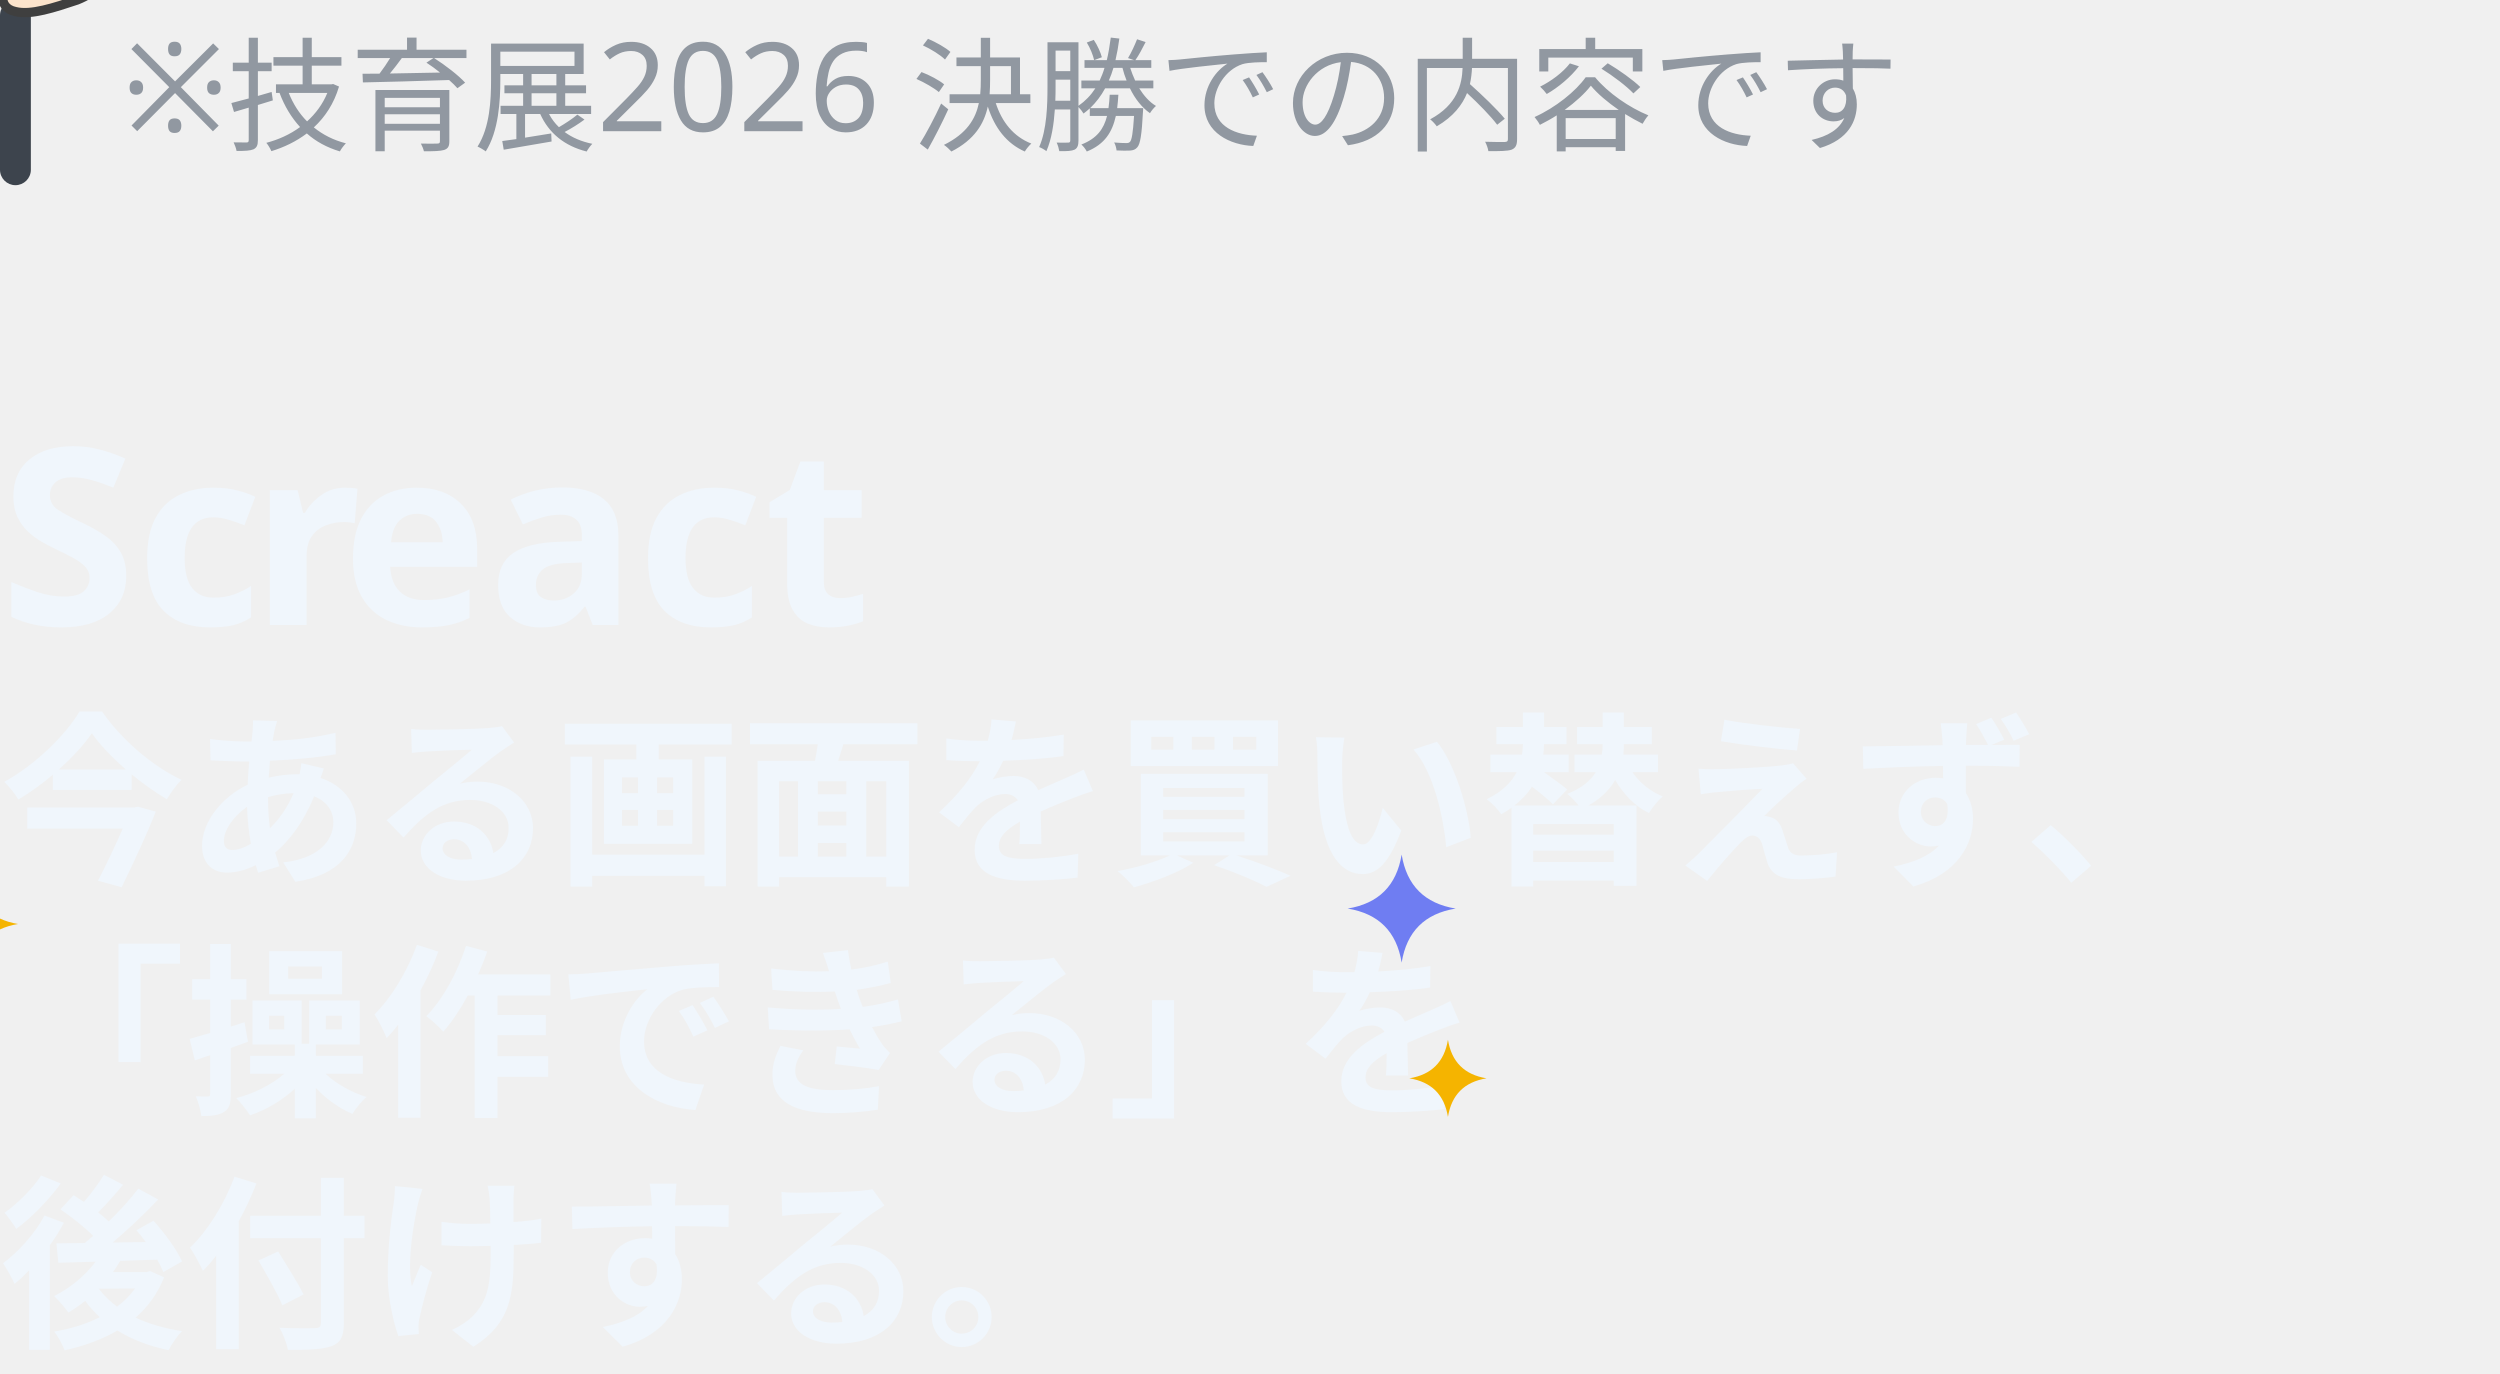
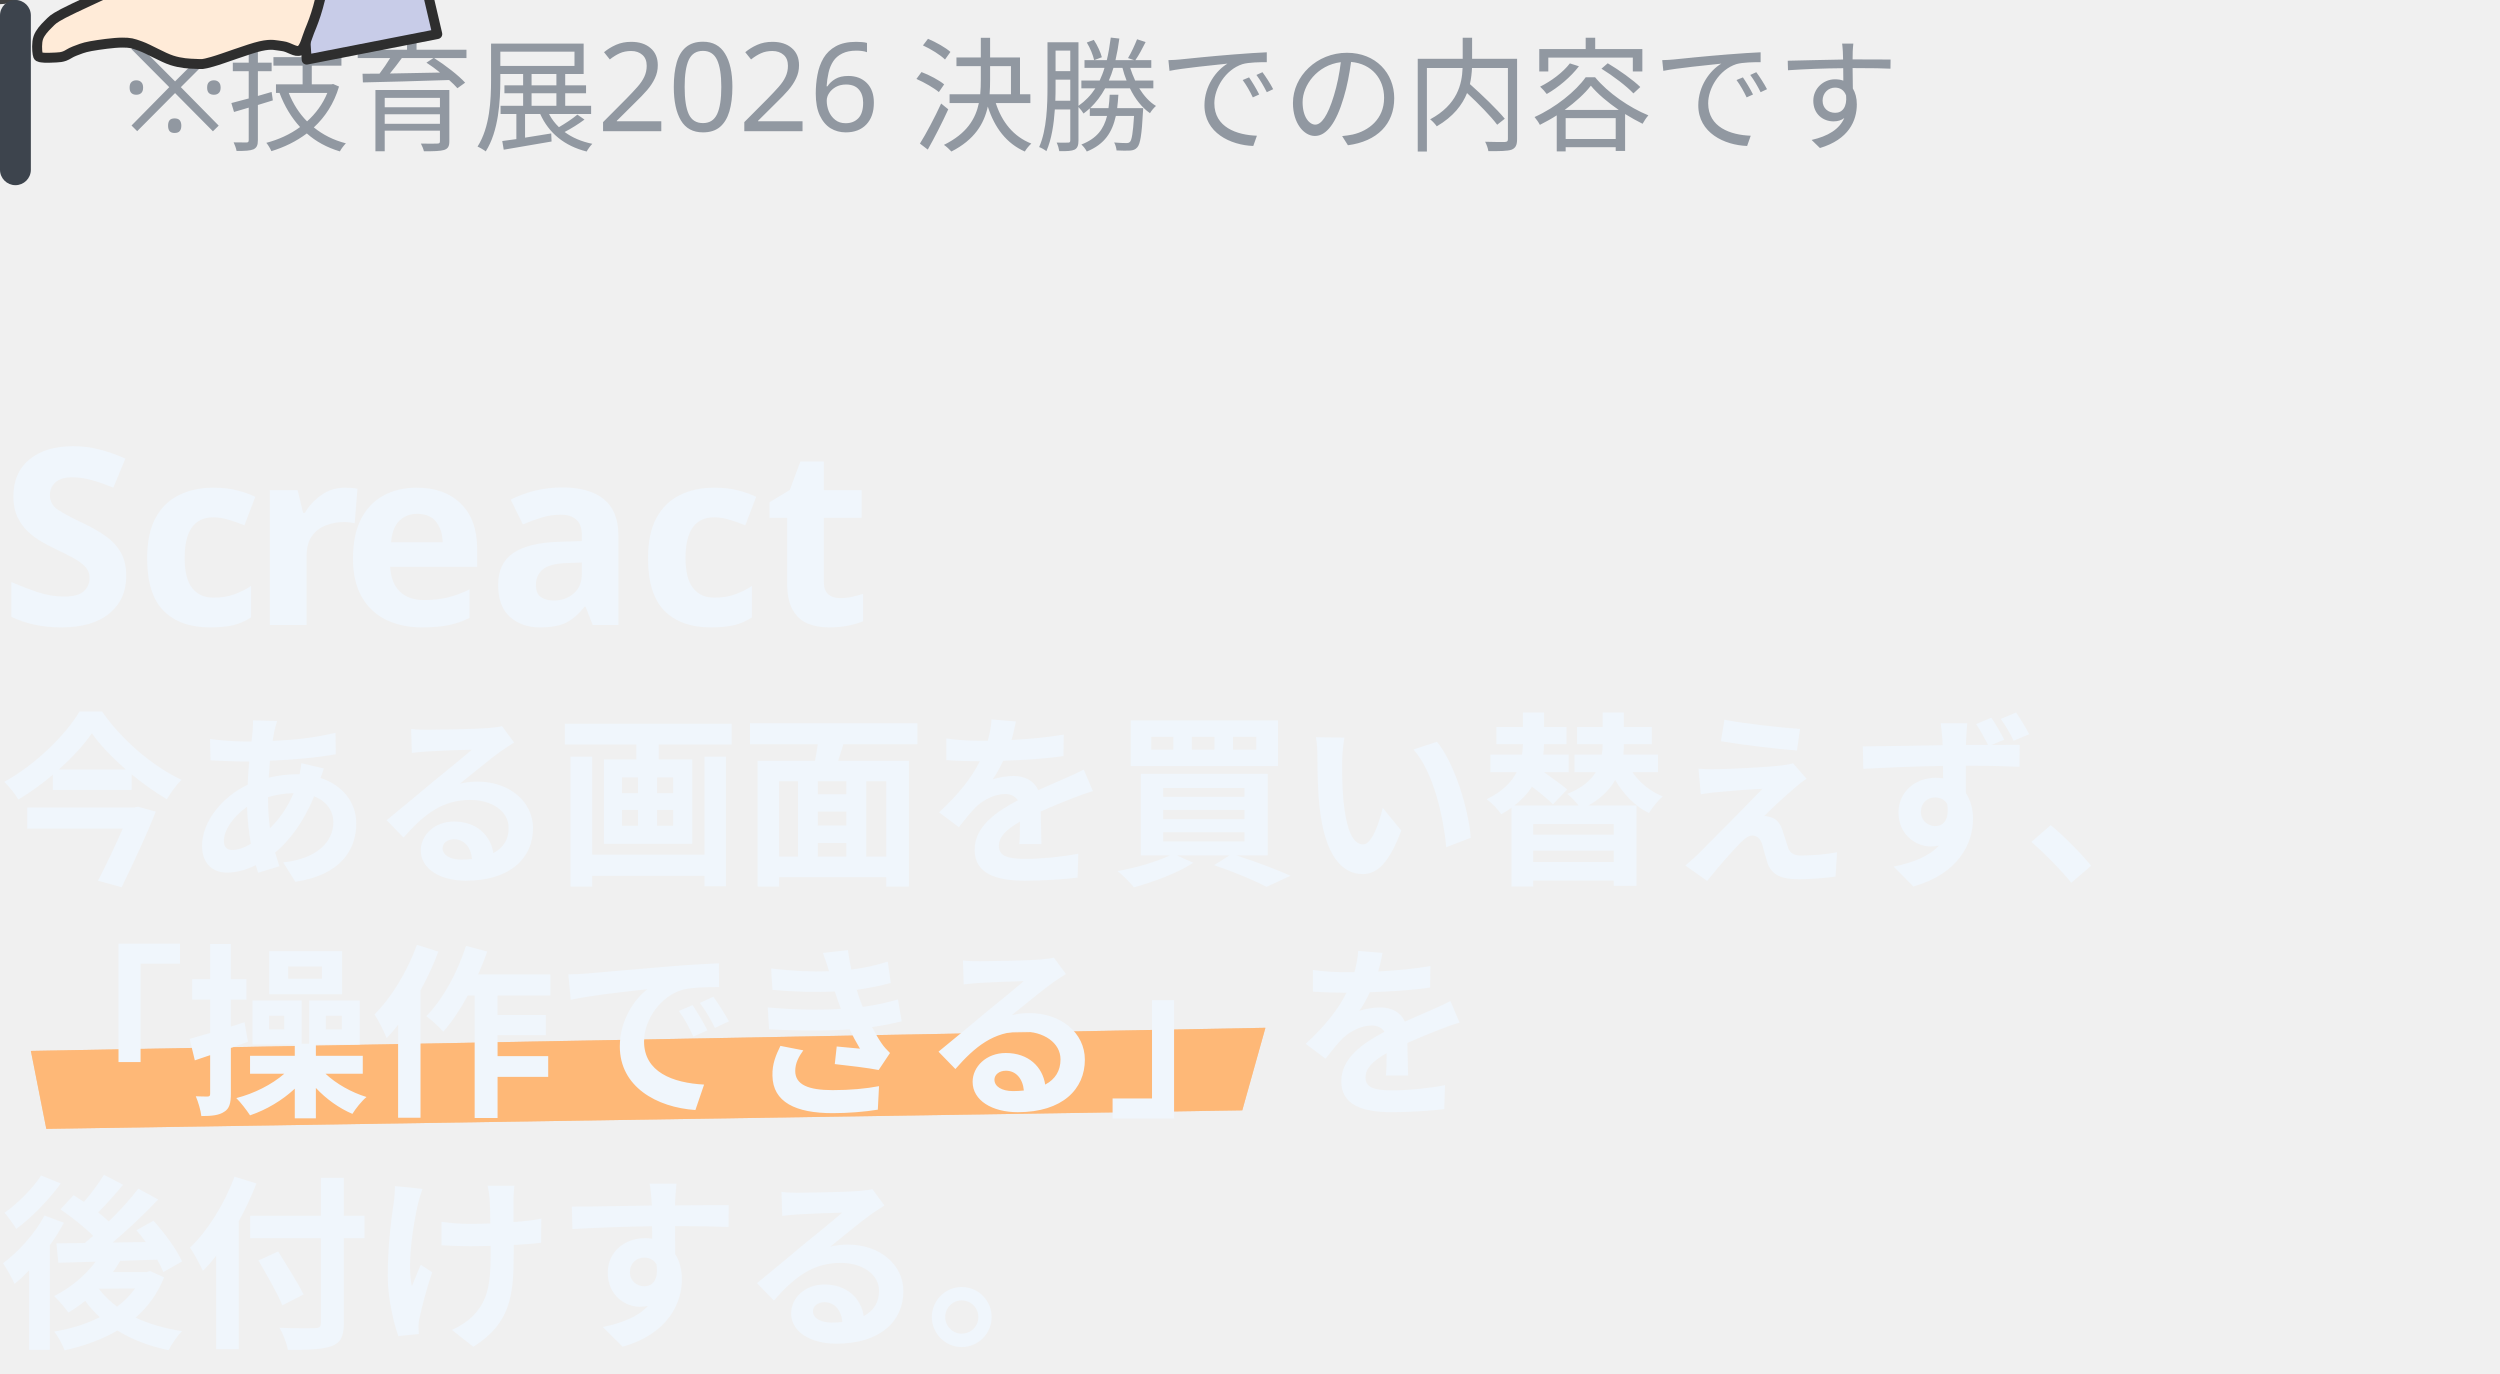
<svg xmlns="http://www.w3.org/2000/svg" viewBox="0 0 324 178" width="324" height="178" role="img">
-   <style>.q{font-family:-apple-system,BlinkMacSystemFont,'Segoe UI','Noto Sans',Helvetica,Arial,sans-serif;font-size:16px;fill:#9198A1}.h1{font-family:-apple-system,BlinkMacSystemFont,'Segoe UI','Noto Sans',Helvetica,Arial,sans-serif;font-size:32px;font-weight:600;fill:#F0F6FC}.h2{font-family:-apple-system,BlinkMacSystemFont,'Segoe UI','Noto Sans',Helvetica,Arial,sans-serif;font-size:24px;font-weight:600;fill:#F0F6FC}@keyframes rr{0%{transform:translate(0.0px,0.0px) rotate(0.0deg) scale(1)}28.261%{transform:translate(0.0px,0.0px) rotate(0.0deg) scale(1);animation-timing-function:cubic-bezier(.2,.8,.3,1)}31.739%{transform:translate(6.0px,-24.0px) rotate(-12.0deg) scale(1)}49.565%{transform:translate(6.0px,-24.0px) rotate(-12.0deg) scale(1);animation-timing-function:cubic-bezier(.6,0,.9,.4)}52.609%{transform:translate(0.0px,1.5px) rotate(0.0deg) scale(1)}53.043%{transform:translate(0.0px,0.0px) rotate(0.0deg) scale(1)}100%{transform:translate(0.0px,0.0px) rotate(0.0deg) scale(1)}}.rr{animation:rr 23.0s linear infinite;transform-box:fill-box;transform-origin:50% 100%;}@keyframes hd{0%{transform:translate(259.8px,-70.0px) rotate(0.0deg) scale(1)}19.565%{transform:translate(259.8px,-70.0px) rotate(0.0deg) scale(1)}19.783%{transform:translate(259.8px,-70.0px) rotate(0.0deg) scale(1);animation-timing-function:cubic-bezier(.2,.8,.3,1)}25.652%{transform:translate(42.8px,59.5px) rotate(0.0deg) scale(1);animation-timing-function:cubic-bezier(.45,0,.55,1)}27.174%{transform:translate(39.8px,63.5px) rotate(0.0deg) scale(1);animation-timing-function:cubic-bezier(.2,.8,.3,1)}28.261%{transform:translate(39.8px,63.5px) rotate(0.0deg) scale(1);animation-timing-function:cubic-bezier(.2,.8,.3,1)}31.739%{transform:translate(45.8px,39.5px) rotate(0.0deg) scale(1)}49.565%{transform:translate(45.8px,39.5px) rotate(0.0deg) scale(1);animation-timing-function:cubic-bezier(.6,0,.9,.4)}53.043%{transform:translate(39.8px,63.5px) rotate(0.0deg) scale(1)}54.783%{transform:translate(39.8px,63.5px) rotate(0.0deg) scale(1);animation-timing-function:cubic-bezier(.45,0,.55,1)}56.522%{transform:translate(49.8px,49.5px) rotate(0.0deg) scale(1);animation-timing-function:cubic-bezier(.45,0,.55,1)}57.826%{transform:translate(158.5px,126.0px) rotate(0.0deg) scale(1);animation-timing-function:linear}58.261%{transform:translate(158.5px,126.0px) rotate(0.0deg) scale(1);animation-timing-function:linear}58.739%{transform:translate(169.9px,130.6px) rotate(0.0deg) scale(1);animation-timing-function:linear}59.217%{transform:translate(174.2px,135.8px) rotate(0.0deg) scale(1);animation-timing-function:linear}59.696%{transform:translate(167.6px,141.0px) rotate(0.0deg) scale(1);animation-timing-function:linear}60.174%{transform:translate(149.4px,145.2px) rotate(0.0deg) scale(1);animation-timing-function:linear}60.652%{transform:translate(124.0px,147.7px) rotate(0.0deg) scale(1);animation-timing-function:linear}61.13%{transform:translate(96.8px,148.6px) rotate(0.0deg) scale(1);animation-timing-function:linear}61.609%{transform:translate(69.6px,148.3px) rotate(0.0deg) scale(1);animation-timing-function:linear}62.087%{transform:translate(42.8px,146.7px) rotate(0.0deg) scale(1);animation-timing-function:linear}62.565%{transform:translate(20.3px,143.3px) rotate(0.0deg) scale(1);animation-timing-function:linear}63.043%{transform:translate(7.6px,138.5px) rotate(0.0deg) scale(1);animation-timing-function:linear}63.522%{transform:translate(6.8px,133.1px) rotate(0.0deg) scale(1);animation-timing-function:linear}64.0%{transform:translate(15.1px,128.2px) rotate(0.0deg) scale(1);animation-timing-function:linear}64.478%{transform:translate(29.2px,123.9px) rotate(0.0deg) scale(1);animation-timing-function:linear}64.957%{transform:translate(48.9px,120.2px) rotate(0.0deg) scale(1);animation-timing-function:linear}65.435%{transform:translate(75.1px,118.0px) rotate(0.0deg) scale(1);animation-timing-function:linear}65.913%{transform:translate(104.3px,117.9px) rotate(0.0deg) scale(1);animation-timing-function:linear}66.391%{transform:translate(130.6px,120.2px) rotate(0.0deg) scale(1);animation-timing-function:linear}66.87%{transform:translate(150.5px,123.8px) rotate(0.0deg) scale(1);animation-timing-function:linear}67.348%{transform:translate(164.6px,128.1px) rotate(0.0deg) scale(1);animation-timing-function:linear}67.826%{transform:translate(173.1px,133.0px) rotate(0.0deg) scale(1);animation-timing-function:linear}68.913%{transform:translate(179.1px,125.0px) rotate(0.0deg) scale(1);animation-timing-function:cubic-bezier(.45,0,.55,1)}74.13%{transform:translate(158.5px,126.0px) rotate(0.0deg) scale(1);animation-timing-function:linear}74.348%{transform:translate(158.5px,127.0px) rotate(0.0deg) scale(1);animation-timing-function:linear}74.696%{transform:translate(169.9px,131.6px) rotate(0.0deg) scale(1);animation-timing-function:linear}75.043%{transform:translate(174.2px,136.8px) rotate(0.0deg) scale(1);animation-timing-function:linear}75.391%{transform:translate(167.6px,142.0px) rotate(0.0deg) scale(1);animation-timing-function:linear}75.739%{transform:translate(149.4px,146.2px) rotate(0.0deg) scale(1);animation-timing-function:linear}76.087%{transform:translate(124.0px,148.7px) rotate(0.0deg) scale(1);animation-timing-function:linear}76.435%{transform:translate(96.8px,149.6px) rotate(0.0deg) scale(1);animation-timing-function:linear}76.783%{transform:translate(69.6px,149.3px) rotate(0.0deg) scale(1);animation-timing-function:linear}77.13%{transform:translate(42.8px,147.7px) rotate(0.0deg) scale(1);animation-timing-function:linear}77.478%{transform:translate(20.3px,144.3px) rotate(0.0deg) scale(1);animation-timing-function:linear}77.826%{transform:translate(7.6px,139.5px) rotate(0.0deg) scale(1);animation-timing-function:linear}78.174%{transform:translate(6.8px,134.1px) rotate(0.0deg) scale(1);animation-timing-function:linear}78.522%{transform:translate(15.1px,129.2px) rotate(0.0deg) scale(1);animation-timing-function:linear}78.87%{transform:translate(29.2px,124.9px) rotate(0.0deg) scale(1);animation-timing-function:linear}79.217%{transform:translate(48.9px,121.2px) rotate(0.0deg) scale(1);animation-timing-function:linear}79.565%{transform:translate(75.1px,119.0px) rotate(0.0deg) scale(1);animation-timing-function:linear}79.913%{transform:translate(104.3px,118.9px) rotate(0.0deg) scale(1);animation-timing-function:linear}80.261%{transform:translate(130.6px,121.2px) rotate(0.0deg) scale(1);animation-timing-function:linear}80.609%{transform:translate(150.5px,124.8px) rotate(0.0deg) scale(1);animation-timing-function:linear}80.957%{transform:translate(164.6px,129.1px) rotate(0.0deg) scale(1);animation-timing-function:linear}81.304%{transform:translate(173.1px,134.0px) rotate(0.0deg) scale(1);animation-timing-function:linear}81.739%{transform:translate(173.1px,133.0px) rotate(0.0deg) scale(1);animation-timing-function:cubic-bezier(.6,0,.9,.4)}85.652%{transform:translate(259.8px,-70.0px) rotate(0.0deg) scale(1)}100%{transform:translate(259.8px,-70.0px) rotate(0.0deg) scale(1)}}.hd{animation:hd 23.0s linear infinite;}@keyframes th{0%{transform:translate(3px,6px) rotate(14deg)}19.565%{transform:translate(3px,6px) rotate(14deg)}27.174%{transform:translate(3px,6px) rotate(14deg);animation-timing-function:cubic-bezier(.2,.8,.3,1)}28.261%{transform:translate(0px,0px) rotate(0deg)}54.13%{transform:translate(0px,0px) rotate(0deg);animation-timing-function:cubic-bezier(.2,.8,.3,1)}55.0%{transform:translate(3px,6px) rotate(14deg)}56.087%{transform:translate(3px,6px) rotate(14deg);animation-timing-function:cubic-bezier(.2,.8,.3,1)}57.391%{transform:translate(0px,0px) rotate(0deg)}83.043%{transform:translate(0px,0px) rotate(0deg);animation-timing-function:cubic-bezier(.2,.8,.3,1)}84.348%{transform:translate(3px,6px) rotate(14deg)}100%{transform:translate(3px,6px) rotate(14deg)}}.th{animation:th 23.0s linear infinite;transform-box:fill-box;transform-origin:80% 10%;}@keyframes ink{0%{stroke-dashoffset:367.8}58.261%{stroke-dashoffset:367.8;animation-timing-function:linear}67.826%{stroke-dashoffset:0}74.348%{stroke-dashoffset:0;animation-timing-function:linear}81.304%{stroke-dashoffset:-367.8}100%{stroke-dashoffset:-367.8}}.ink{animation:ink 23.0s linear infinite;}@keyframes gh{0%{transform:translate(38.4px,107.0px) rotate(0.0deg) scale(1)}19.565%{transform:translate(38.4px,107.0px) rotate(0.0deg) scale(1)}31.739%{transform:translate(38.4px,107.0px) rotate(0.0deg) scale(1);animation-timing-function:cubic-bezier(.2,.8,.3,1)}34.348%{transform:translate(38.4px,83.0px) rotate(0.0deg) scale(1);animation-timing-function:cubic-bezier(.45,0,.55,1)}35.435%{transform:translate(38.4px,84.5px) rotate(0.0deg) scale(1);animation-timing-function:cubic-bezier(.45,0,.55,1)}36.739%{transform:translate(38.4px,83.0px) rotate(0.0deg) scale(1);animation-timing-function:cubic-bezier(.45,0,.55,1)}46.522%{transform:translate(38.4px,83.0px) rotate(0.0deg) scale(1);animation-timing-function:cubic-bezier(.45,0,.55,1)}49.13%{transform:translate(56.4px,51.0px) rotate(8.0deg) scale(1);animation-timing-function:cubic-bezier(.45,0,.55,1)}52.609%{transform:translate(134.6px,82.0px) rotate(0.0deg) scale(1);animation-timing-function:cubic-bezier(.2,.8,.3,1)}67.783%{transform:translate(134.6px,82.0px) rotate(0.0deg) scale(1);animation-timing-function:cubic-bezier(.45,0,.55,1)}67.826%{transform:translate(134.6px,75.0px) rotate(0.0deg) scale(1);animation-timing-function:cubic-bezier(.45,0,.55,1)}69.217%{transform:translate(134.6px,82.0px) rotate(0.0deg) scale(1);animation-timing-function:cubic-bezier(.45,0,.55,1)}70.609%{transform:translate(134.6px,75.0px) rotate(0.0deg) scale(1);animation-timing-function:cubic-bezier(.45,0,.55,1)}72.0%{transform:translate(134.6px,82.0px) rotate(0.0deg) scale(1);animation-timing-function:cubic-bezier(.45,0,.55,1)}83.043%{transform:translate(134.6px,82.0px) rotate(0.0deg) scale(1);animation-timing-function:cubic-bezier(.45,0,.55,1)}85.217%{transform:translate(128.6px,78.0px) rotate(-6.0deg) scale(1);animation-timing-function:cubic-bezier(.6,0,.9,.4)}91.739%{transform:translate(364.0px,56.0px) rotate(10.0deg) scale(1);animation-timing-function:steps(1,end)}92.609%{transform:translate(38.4px,107.0px) rotate(0.0deg) scale(1)}100%{transform:translate(38.4px,107.0px) rotate(0.0deg) scale(1)}}.gh{animation:gh 23.0s linear infinite;}@keyframes e-normal{0%{opacity:1}19.565%{opacity:1}34.304%{opacity:1;animation-timing-function:steps(1,end)}34.348%{opacity:0;animation-timing-function:steps(1,end)}38.652%{opacity:0;animation-timing-function:steps(1,end)}38.696%{opacity:1;animation-timing-function:steps(1,end)}39.957%{opacity:1;animation-timing-function:steps(1,end)}40.0%{opacity:0;animation-timing-function:steps(1,end)}42.565%{opacity:0;animation-timing-function:steps(1,end)}42.609%{opacity:1;animation-timing-function:steps(1,end)}42.565%{opacity:1;animation-timing-function:steps(1,end)}42.609%{opacity:0;animation-timing-function:steps(1,end)}45.174%{opacity:0;animation-timing-function:steps(1,end)}45.217%{opacity:1;animation-timing-function:steps(1,end)}45.174%{opacity:1;animation-timing-function:steps(1,end)}45.217%{opacity:0;animation-timing-function:steps(1,end)}48.217%{opacity:0;animation-timing-function:steps(1,end)}48.261%{opacity:1;animation-timing-function:steps(1,end)}58.217%{opacity:1;animation-timing-function:steps(1,end)}58.261%{opacity:0;animation-timing-function:steps(1,end)}67.783%{opacity:0;animation-timing-function:steps(1,end)}67.826%{opacity:1;animation-timing-function:steps(1,end)}67.783%{opacity:1;animation-timing-function:steps(1,end)}67.826%{opacity:0;animation-timing-function:steps(1,end)}83.0%{opacity:0;animation-timing-function:steps(1,end)}83.043%{opacity:1;animation-timing-function:steps(1,end)}100%{opacity:1}}.e-normal{animation:e-normal 23.0s linear infinite;}@keyframes e-surprised{0%{opacity:0}19.565%{opacity:0}34.304%{opacity:0;animation-timing-function:steps(1,end)}34.348%{opacity:1;animation-timing-function:steps(1,end)}38.652%{opacity:1;animation-timing-function:steps(1,end)}38.696%{opacity:0;animation-timing-function:steps(1,end)}100%{opacity:0}}.e-surprised{animation:e-surprised 23.0s linear infinite;}@keyframes e-left{0%{opacity:0}19.565%{opacity:0}39.957%{opacity:0;animation-timing-function:steps(1,end)}40.0%{opacity:1;animation-timing-function:steps(1,end)}42.565%{opacity:1;animation-timing-function:steps(1,end)}42.609%{opacity:0;animation-timing-function:steps(1,end)}100%{opacity:0}}.e-left{animation:e-left 23.0s linear infinite;}@keyframes e-right{0%{opacity:0}19.565%{opacity:0}42.565%{opacity:0;animation-timing-function:steps(1,end)}42.609%{opacity:1;animation-timing-function:steps(1,end)}45.174%{opacity:1;animation-timing-function:steps(1,end)}45.217%{opacity:0;animation-timing-function:steps(1,end)}100%{opacity:0}}.e-right{animation:e-right 23.0s linear infinite;}@keyframes e-happy{0%{opacity:0}19.565%{opacity:0}45.174%{opacity:0;animation-timing-function:steps(1,end)}45.217%{opacity:1;animation-timing-function:steps(1,end)}48.217%{opacity:1;animation-timing-function:steps(1,end)}48.261%{opacity:0;animation-timing-function:steps(1,end)}100%{opacity:0}}.e-happy{animation:e-happy 23.0s linear infinite;}@keyframes e-down{0%{opacity:0}19.565%{opacity:0}58.217%{opacity:0;animation-timing-function:steps(1,end)}58.261%{opacity:1;animation-timing-function:steps(1,end)}67.783%{opacity:1;animation-timing-function:steps(1,end)}67.826%{opacity:0;animation-timing-function:steps(1,end)}100%{opacity:0}}.e-down{animation:e-down 23.0s linear infinite;}@keyframes e-happy2{0%{opacity:0}19.565%{opacity:0}67.783%{opacity:0;animation-timing-function:steps(1,end)}67.826%{opacity:1;animation-timing-function:steps(1,end)}83.0%{opacity:1;animation-timing-function:steps(1,end)}83.043%{opacity:0;animation-timing-function:steps(1,end)}100%{opacity:0}}.e-happy2{animation:e-happy2 23.0s linear infinite;}@keyframes sp0{0%{transform:scale(0)}67.826%{transform:scale(0);animation-timing-function:cubic-bezier(.2,.8,.3,1)}69.13%{transform:scale(1.15);animation-timing-function:cubic-bezier(.45,0,.55,1)}70.435%{transform:scale(.85);animation-timing-function:cubic-bezier(.45,0,.55,1)}71.739%{transform:scale(1);animation-timing-function:cubic-bezier(.6,0,.9,.4)}73.478%{transform:scale(1);animation-timing-function:cubic-bezier(.6,0,.9,.4)}74.348%{transform:scale(0)}100%{transform:scale(0)}}.sp0{animation:sp0 23.0s linear infinite;transform-box:fill-box;transform-origin:50% 50%;}@keyframes sp1{0%{transform:scale(0)}68.609%{transform:scale(0);animation-timing-function:cubic-bezier(.2,.8,.3,1)}69.913%{transform:scale(1.15);animation-timing-function:cubic-bezier(.45,0,.55,1)}71.217%{transform:scale(.85);animation-timing-function:cubic-bezier(.45,0,.55,1)}72.522%{transform:scale(1);animation-timing-function:cubic-bezier(.6,0,.9,.4)}73.478%{transform:scale(1);animation-timing-function:cubic-bezier(.6,0,.9,.4)}74.348%{transform:scale(0)}100%{transform:scale(0)}}.sp1{animation:sp1 23.0s linear infinite;transform-box:fill-box;transform-origin:50% 50%;}@keyframes sp2{0%{transform:scale(0)}69.391%{transform:scale(0);animation-timing-function:cubic-bezier(.2,.8,.3,1)}70.696%{transform:scale(1.15);animation-timing-function:cubic-bezier(.45,0,.55,1)}72.0%{transform:scale(.85);animation-timing-function:cubic-bezier(.45,0,.55,1)}73.304%{transform:scale(1);animation-timing-function:cubic-bezier(.6,0,.9,.4)}73.478%{transform:scale(1);animation-timing-function:cubic-bezier(.6,0,.9,.4)}74.348%{transform:scale(0)}100%{transform:scale(0)}}.sp2{animation:sp2 23.0s linear infinite;transform-box:fill-box;transform-origin:50% 50%;}
- @keyframes float{0%,100%{transform:translateY(0)}50%{transform:translateY(-4px)}}
+   <style>.q{font-family:-apple-system,BlinkMacSystemFont,'Segoe UI','Noto Sans',Helvetica,Arial,sans-serif;font-size:16px;fill:#9198A1}.h1{font-family:-apple-system,BlinkMacSystemFont,'Segoe UI','Noto Sans',Helvetica,Arial,sans-serif;font-size:32px;font-weight:600;fill:#F0F6FC}.h2{font-family:-apple-system,BlinkMacSystemFont,'Segoe UI','Noto Sans',Helvetica,Arial,sans-serif;font-size:24px;font-weight:600;fill:#F0F6FC}@keyframes rr{0%{transform:translate(0.0px,0.0px) rotate(0.0deg) scale(1)}28.261%{transform:translate(0.0px,0.0px) rotate(0.0deg) scale(1);animation-timing-function:cubic-bezier(.2,.8,.3,1)}31.739%{transform:translate(6.0px,-24.0px) rotate(-12.0deg) scale(1)}49.565%{transform:translate(6.0px,-24.0px) rotate(-12.0deg) scale(1);animation-timing-function:cubic-bezier(.6,0,.9,.4)}52.609%{transform:translate(0.0px,1.5px) rotate(0.0deg) scale(1)}53.043%{transform:translate(0.0px,0.0px) rotate(0.0deg) scale(1)}100%{transform:translate(0.0px,0.0px) rotate(0.0deg) scale(1)}}.rr{animation:rr 23.0s linear infinite;transform-box:fill-box;transform-origin:50% 100%;}@keyframes hd{0%{transform:translate(299.0px,-60.0px) rotate(0.0deg) scale(1)}19.565%{transform:translate(299.0px,-60.0px) rotate(0.0deg) scale(1)}19.783%{transform:translate(299.0px,-60.0px) rotate(0.0deg) scale(1);animation-timing-function:cubic-bezier(.2,.8,.3,1)}25.652%{transform:translate(43.0px,57.0px) rotate(0.0deg) scale(1);animation-timing-function:cubic-bezier(.45,0,.55,1)}27.174%{transform:translate(39.0px,63.0px) rotate(0.0deg) scale(1);animation-timing-function:cubic-bezier(.2,.8,.3,1)}28.261%{transform:translate(39.0px,63.0px) rotate(0.0deg) scale(1);animation-timing-function:cubic-bezier(.2,.8,.3,1)}31.739%{transform:translate(45.0px,39.0px) rotate(0.0deg) scale(1)}49.565%{transform:translate(45.0px,39.0px) rotate(0.0deg) scale(1);animation-timing-function:cubic-bezier(.6,0,.9,.4)}53.043%{transform:translate(39.0px,63.0px) rotate(0.0deg) scale(1)}54.783%{transform:translate(39.0px,63.0px) rotate(0.0deg) scale(1);animation-timing-function:cubic-bezier(.45,0,.55,1)}56.739%{transform:translate(51.0px,47.0px) rotate(0.0deg) scale(1);animation-timing-function:cubic-bezier(.45,0,.55,1)}57.826%{transform:translate(4.0px,142.8px) rotate(0.0deg) scale(1);animation-timing-function:cubic-bezier(.45,0,.55,1)}67.826%{transform:translate(164.0px,140.8px) rotate(0.0deg) scale(1);animation-timing-function:cubic-bezier(.45,0,.55,1)}70.0%{transform:translate(174.0px,126.8px) rotate(0.0deg) scale(1);animation-timing-function:cubic-bezier(.45,0,.55,1)}74.13%{transform:translate(164.0px,140.8px) rotate(0.0deg) scale(1);animation-timing-function:cubic-bezier(.45,0,.55,1)}81.304%{transform:translate(4.0px,142.8px) rotate(0.0deg) scale(1);animation-timing-function:cubic-bezier(.45,0,.55,1)}82.174%{transform:translate(4.0px,142.8px) rotate(0.0deg) scale(1);animation-timing-function:cubic-bezier(.6,0,.9,.4)}85.652%{transform:translate(299.0px,-60.0px) rotate(0.0deg) scale(1)}100%{transform:translate(299.0px,-60.0px) rotate(0.0deg) scale(1)}}.hd{animation:hd 23.0s linear infinite;}@keyframes mkg{0%{transform:scaleX(0)}19.565%{transform:scaleX(0)}58.261%{transform:scaleX(0);animation-timing-function:cubic-bezier(.45,0,.55,1)}67.826%{transform:scaleX(1)}100%{transform:scaleX(1)}}.mkg{animation:mkg 23.0s linear infinite;transform-box:fill-box;transform-origin:0% 50%;}@keyframes mko{0%{opacity:1}19.565%{opacity:1}74.304%{opacity:1;animation-timing-function:steps(1,end)}74.348%{opacity:0;animation-timing-function:steps(1,end)}100%{opacity:0}}.mko{animation:mko 23.0s linear infinite;}@keyframes mks{0%{transform:scaleX(1)}19.565%{transform:scaleX(1)}74.348%{transform:scaleX(1);animation-timing-function:cubic-bezier(.45,0,.55,1)}81.304%{transform:scaleX(0)}100%{transform:scaleX(0)}}.mks{animation:mks 23.0s linear infinite;transform-box:fill-box;transform-origin:0% 50%;}@keyframes mkso{0%{opacity:0}19.565%{opacity:0}74.304%{opacity:0;animation-timing-function:steps(1,end)}74.348%{opacity:1;animation-timing-function:steps(1,end)}81.522%{opacity:1;animation-timing-function:steps(1,end)}81.565%{opacity:0;animation-timing-function:steps(1,end)}100%{opacity:0}}.mkso{animation:mkso 23.0s linear infinite;}@keyframes gh{0%{transform:translate(38.4px,107.0px) rotate(0.0deg) scale(1)}19.565%{transform:translate(38.4px,107.0px) rotate(0.0deg) scale(1)}31.739%{transform:translate(38.4px,107.0px) rotate(0.0deg) scale(1);animation-timing-function:cubic-bezier(.2,.8,.3,1)}34.348%{transform:translate(38.4px,83.0px) rotate(0.0deg) scale(1);animation-timing-function:cubic-bezier(.45,0,.55,1)}35.435%{transform:translate(38.4px,84.5px) rotate(0.0deg) scale(1);animation-timing-function:cubic-bezier(.45,0,.55,1)}36.739%{transform:translate(38.4px,83.0px) rotate(0.0deg) scale(1);animation-timing-function:cubic-bezier(.45,0,.55,1)}46.522%{transform:translate(38.4px,83.0px) rotate(0.0deg) scale(1);animation-timing-function:cubic-bezier(.45,0,.55,1)}49.13%{transform:translate(56.4px,51.0px) rotate(8.0deg) scale(1);animation-timing-function:cubic-bezier(.45,0,.55,1)}52.609%{transform:translate(134.6px,82.0px) rotate(0.0deg) scale(1);animation-timing-function:cubic-bezier(.2,.8,.3,1)}67.783%{transform:translate(134.6px,82.0px) rotate(0.0deg) scale(1);animation-timing-function:cubic-bezier(.45,0,.55,1)}67.826%{transform:translate(134.6px,75.0px) rotate(0.0deg) scale(1);animation-timing-function:cubic-bezier(.45,0,.55,1)}69.217%{transform:translate(134.6px,82.0px) rotate(0.0deg) scale(1);animation-timing-function:cubic-bezier(.45,0,.55,1)}70.609%{transform:translate(134.6px,75.0px) rotate(0.0deg) scale(1);animation-timing-function:cubic-bezier(.45,0,.55,1)}72.0%{transform:translate(134.6px,82.0px) rotate(0.0deg) scale(1);animation-timing-function:cubic-bezier(.45,0,.55,1)}83.043%{transform:translate(134.6px,82.0px) rotate(0.0deg) scale(1);animation-timing-function:cubic-bezier(.45,0,.55,1)}85.217%{transform:translate(128.6px,78.0px) rotate(-6.0deg) scale(1);animation-timing-function:cubic-bezier(.6,0,.9,.4)}91.739%{transform:translate(364.0px,56.0px) rotate(10.0deg) scale(1);animation-timing-function:steps(1,end)}92.609%{transform:translate(38.4px,107.0px) rotate(0.0deg) scale(1)}100%{transform:translate(38.4px,107.0px) rotate(0.0deg) scale(1)}}.gh{animation:gh 23.0s linear infinite;}@keyframes e-normal{0%{opacity:1}19.565%{opacity:1}34.304%{opacity:1;animation-timing-function:steps(1,end)}34.348%{opacity:0;animation-timing-function:steps(1,end)}38.652%{opacity:0;animation-timing-function:steps(1,end)}38.696%{opacity:1;animation-timing-function:steps(1,end)}39.957%{opacity:1;animation-timing-function:steps(1,end)}40.0%{opacity:0;animation-timing-function:steps(1,end)}42.565%{opacity:0;animation-timing-function:steps(1,end)}42.609%{opacity:1;animation-timing-function:steps(1,end)}42.565%{opacity:1;animation-timing-function:steps(1,end)}42.609%{opacity:0;animation-timing-function:steps(1,end)}45.174%{opacity:0;animation-timing-function:steps(1,end)}45.217%{opacity:1;animation-timing-function:steps(1,end)}45.174%{opacity:1;animation-timing-function:steps(1,end)}45.217%{opacity:0;animation-timing-function:steps(1,end)}48.217%{opacity:0;animation-timing-function:steps(1,end)}48.261%{opacity:1;animation-timing-function:steps(1,end)}58.217%{opacity:1;animation-timing-function:steps(1,end)}58.261%{opacity:0;animation-timing-function:steps(1,end)}67.783%{opacity:0;animation-timing-function:steps(1,end)}67.826%{opacity:1;animation-timing-function:steps(1,end)}67.783%{opacity:1;animation-timing-function:steps(1,end)}67.826%{opacity:0;animation-timing-function:steps(1,end)}83.0%{opacity:0;animation-timing-function:steps(1,end)}83.043%{opacity:1;animation-timing-function:steps(1,end)}100%{opacity:1}}.e-normal{animation:e-normal 23.0s linear infinite;}@keyframes e-surprised{0%{opacity:0}19.565%{opacity:0}34.304%{opacity:0;animation-timing-function:steps(1,end)}34.348%{opacity:1;animation-timing-function:steps(1,end)}38.652%{opacity:1;animation-timing-function:steps(1,end)}38.696%{opacity:0;animation-timing-function:steps(1,end)}100%{opacity:0}}.e-surprised{animation:e-surprised 23.0s linear infinite;}@keyframes e-left{0%{opacity:0}19.565%{opacity:0}39.957%{opacity:0;animation-timing-function:steps(1,end)}40.0%{opacity:1;animation-timing-function:steps(1,end)}42.565%{opacity:1;animation-timing-function:steps(1,end)}42.609%{opacity:0;animation-timing-function:steps(1,end)}100%{opacity:0}}.e-left{animation:e-left 23.0s linear infinite;}@keyframes e-right{0%{opacity:0}19.565%{opacity:0}42.565%{opacity:0;animation-timing-function:steps(1,end)}42.609%{opacity:1;animation-timing-function:steps(1,end)}45.174%{opacity:1;animation-timing-function:steps(1,end)}45.217%{opacity:0;animation-timing-function:steps(1,end)}100%{opacity:0}}.e-right{animation:e-right 23.0s linear infinite;}@keyframes e-happy{0%{opacity:0}19.565%{opacity:0}45.174%{opacity:0;animation-timing-function:steps(1,end)}45.217%{opacity:1;animation-timing-function:steps(1,end)}48.217%{opacity:1;animation-timing-function:steps(1,end)}48.261%{opacity:0;animation-timing-function:steps(1,end)}100%{opacity:0}}.e-happy{animation:e-happy 23.0s linear infinite;}@keyframes e-down{0%{opacity:0}19.565%{opacity:0}58.217%{opacity:0;animation-timing-function:steps(1,end)}58.261%{opacity:1;animation-timing-function:steps(1,end)}67.783%{opacity:1;animation-timing-function:steps(1,end)}67.826%{opacity:0;animation-timing-function:steps(1,end)}100%{opacity:0}}.e-down{animation:e-down 23.0s linear infinite;}@keyframes e-happy2{0%{opacity:0}19.565%{opacity:0}67.783%{opacity:0;animation-timing-function:steps(1,end)}67.826%{opacity:1;animation-timing-function:steps(1,end)}83.0%{opacity:1;animation-timing-function:steps(1,end)}83.043%{opacity:0;animation-timing-function:steps(1,end)}100%{opacity:0}}.e-happy2{animation:e-happy2 23.0s linear infinite;}
+ @keyframes float{0%,100%{transform:translateY(0)}50%{transform:translateY(-3px)}}
@keyframes blink{0%,92%,100%{transform:scaleY(1)}95%{transform:scaleY(.1)}}
- @keyframes flow{to{stroke-dashoffset:-28}}
.float{animation:float 3.2s ease-in-out infinite}
.blink{transform-box:fill-box;transform-origin:center;animation:blink 5.2s infinite}
- .flow{stroke-dasharray:6 8;animation:flow 1.1s linear infinite}
@media (prefers-reduced-motion:reduce){*{animation:none!important}}
</style>
+   <g class="mko">
+     <g class="mkg">
+       <path d="M4.0 136.2L164.0 133.2L161.0 143.9L6.0 146.3Z" fill="#FFB26B" opacity="0.7" />
+     </g>
+   </g>
+   <g class="mkso">
+     <g class="mks">
+       <path d="M4.0 136.2L164.0 133.2L161.0 143.9L6.0 146.3Z" fill="#FFB26B" opacity="0.7" />
+     </g>
+   </g>
  <defs>
    <clipPath id="gclip">
      <rect x="-50" y="-200" width="524" height="282.5" />
    </clipPath>
  </defs>
  <g clip-path="url(#gclip)">
    <g class="gh">
      <g transform="scale(0.24)">
        <g transform="translate(-60 -89)">
          <path d="M60 4C86 4 99 21 103 43C106 58 109 66 115 72C121 78 118 85 109 85C96 86 88 82 78 84C70 86 66 89 60 89C54 89 50 86 42 84C32 82 24 86 11 85C2 85-1 78 5 72C11 66 14 58 17 43C21 21 34 4 60 4Z" fill="#FAFAFA" stroke="#424242" stroke-width="4.5" stroke-linejoin="round" />
          <g class="e-normal">
            <g class="blink">
              <circle cx="60" cy="34" r="12.5" fill="#B4CACA" stroke="#424242" stroke-width="5" />
              <circle cx="60" cy="35" r="4.6" fill="#2F2F2F" />
              <circle cx="61.6" cy="36.8" r="1.4" fill="#FFFFFF" />
            </g>
          </g>
          <g class="e-surprised">
-             <g class="" transform="translate(60 34) scale(1.15) translate(-60 -34)">
+             <g transform="translate(60 34) scale(1.15) translate(-60 -34)">
              <circle cx="60" cy="34" r="12.5" fill="#B4CACA" stroke="#424242" stroke-width="5" />
              <circle cx="60" cy="34" r="2.6" fill="#2F2F2F" />
              <circle cx="61.6" cy="35.8" r="1.4" fill="#FFFFFF" />
            </g>
          </g>
          <g class="e-left">
-             <g class="">
+             <g>
              <circle cx="60" cy="34" r="12.5" fill="#B4CACA" stroke="#424242" stroke-width="5" />
              <circle cx="55" cy="35" r="4.6" fill="#2F2F2F" />
              <circle cx="56.6" cy="36.8" r="1.4" fill="#FFFFFF" />
            </g>
          </g>
          <g class="e-right">
-             <g class="">
+             <g>
              <circle cx="60" cy="34" r="12.5" fill="#B4CACA" stroke="#424242" stroke-width="5" />
              <circle cx="65" cy="35" r="4.6" fill="#2F2F2F" />
              <circle cx="66.6" cy="36.8" r="1.4" fill="#FFFFFF" />
            </g>
          </g>
          <g class="e-happy">
            <path d="M48 37q12-15 24 0" fill="none" stroke="#424242" stroke-width="5" stroke-linecap="round" />
          </g>
          <g class="e-down">
-             <g class="">
+             <g>
              <circle cx="60" cy="34" r="12.5" fill="#B4CACA" stroke="#424242" stroke-width="5" />
              <circle cx="65" cy="35" r="4.6" fill="#2F2F2F" />
              <circle cx="66.6" cy="36.8" r="1.4" fill="#FFFFFF" />
            </g>
          </g>
          <g class="e-happy2">
            <path d="M48 37q12-15 24 0" fill="none" stroke="#424242" stroke-width="5" stroke-linecap="round" />
          </g>
        </g>
      </g>
    </g>
  </g>
  <rect x="0" y="0" width="4" height="24" rx="2" fill="#3D444D" />
  <text x="16" y="17" class="q">※技育展2026 決勝での内容です</text>
  <text x="0" y="81.00" class="h1" textLength="32.47" lengthAdjust="spacingAndGlyphs">Sc</text>
  <text x="44.31" y="81.00" class="h1" textLength="60.31" lengthAdjust="spacingAndGlyphs">eact</text>
  <text x="0" y="112.75" class="h2" textLength="288" lengthAdjust="spacingAndGlyphs">今ある画面を買い替えず、</text>
  <text x="0" y="142.75" class="h2" textLength="192" lengthAdjust="spacingAndGlyphs">「操作できる」を</text>
  <text x="0" y="172.75" class="h2" textLength="144" lengthAdjust="spacingAndGlyphs">後付けする。</text>
  <text x="32.47" y="81.00" class="h1 rr" textLength="11.84" lengthAdjust="spacingAndGlyphs">r</text>
-   <path class="ink" d="M158.5 126.0L169.9 130.6L174.2 135.8L167.6 141.0L149.4 145.2L124.0 147.7L96.8 148.6L69.6 148.3L42.8 146.7L20.3 143.3L7.6 138.5L6.8 133.1L15.1 128.2L29.2 123.9L48.9 120.2L75.1 118.0L104.3 117.9L130.6 120.2L150.5 123.8L164.6 128.1L173.1 133.0" fill="none" stroke="#F2669E" stroke-width="3" stroke-linecap="round" stroke-linejoin="round" stroke-dasharray="367.8 371.8" stroke-dashoffset="367.8" />
-   <g class="sp0">
-     <path d="M-3.654 113.75Q-2.814 118.91 2.346 119.75Q-2.814 120.59 -3.654 125.75Q-4.494 120.59 -9.654 119.75Q-4.494 118.91 -3.654 113.75Z" fill="#F5B400" opacity="1.0" />
-   </g>
-   <g class="sp1">
-     <path d="M181.654 110.75Q182.634 116.77 188.654 117.75Q182.634 118.73 181.654 124.75Q180.674 118.73 174.654 117.75Q180.674 116.77 181.654 110.75Z" fill="#6F7DF2" opacity="1.0" />
-   </g>
-   <g class="sp2">
-     <path d="M187.654 134.75Q188.354 139.05 192.654 139.75Q188.354 140.45 187.654 144.75Q186.954 140.45 182.654 139.75Q186.954 139.05 187.654 134.75Z" fill="#F5B400" opacity="1.0" />
-   </g>
  <g class="hd">
-     <g transform="scale(.5)">
-       <path d="M76-34C78-46 66-54 52-52L22-48C10-46 2-38 1-26L0-8C0-2 7 0 9-5L12-18C14-24 20-27 27-26L58-22C68-20 75-25 76-34Z" fill="#FBE3CB" stroke="#3F3F3F" stroke-width="2.4" stroke-linejoin="round" />
-       <path d="M1-12C1-17 7-17 7-12L6-7C5-4 2-4 1-7Z" fill="#F5C59D" />
-       <g class="th">
-         <path d="M30-24C34-14 30-4 20 0C14 2 8 4 4 3C-1 2 0-4 5-5C10-6 14-8 16-12C18-17 22-24 30-24Z" fill="#FBE3CB" stroke="#3F3F3F" stroke-width="2.4" stroke-linejoin="round" />
-       </g>
+     <g transform="scale(0.092) translate(-128 -252)">
+       <path d="M548 150L700 112L744 300L560 336Z" fill="#C8CCE8" stroke="#2E2E2E" stroke-width="14" stroke-linejoin="round" />
+       <path d="M590.0 187.0C587.7 182.5 580.8 185.5 574.0 183.0C567.2 180.5 561.5 179.2 549.0 172.0C536.5 164.8 513.5 151.2 499.0 140.0C484.5 128.8 472.3 116.2 462.0 105.0C451.7 93.8 443.5 80.5 437.0 73.0C430.5 65.5 429.0 64.2 423.0 60.0C417.0 55.8 410.2 50.8 401.0 48.0C391.8 45.2 379.7 43.0 368.0 43.0C356.3 43.0 349.0 44.2 331.0 48.0C313.0 51.8 277.0 61.3 260.0 66.0C243.0 70.7 241.2 71.3 229.0 76.0C216.8 80.7 198.7 87.5 187.0 94.0C175.3 100.5 172.0 103.7 159.0 115.0C146.0 126.3 122.7 150.3 109.0 162.0C95.3 173.7 83.3 179.7 77.0 185.0C70.7 190.3 72.2 190.8 71.0 194.0C69.8 197.2 69.2 200.7 70.0 204.0C70.8 207.3 71.7 211.8 76.0 214.0C80.3 216.2 86.8 218.2 96.0 217.0C105.2 215.8 120.0 211.5 131.0 207.0C142.0 202.5 154.5 195.3 162.0 190.0C169.5 184.7 171.2 181.3 176.0 175.0C180.8 168.7 179.5 158.5 191.0 152.0C202.5 145.5 231.8 139.5 245.0 136.0C258.2 132.5 263.7 129.2 270.0 131.0C276.3 132.8 278.7 143.3 283.0 147.0C287.3 150.7 291.8 151.7 296.0 153.0C300.2 154.3 305.3 153.7 308.0 155.0C310.7 156.3 311.3 158.7 312.0 161.0C312.7 163.3 315.0 157.5 312.0 169.0C309.0 180.5 298.3 218.5 294.0 230.0C289.7 241.5 298.8 231.2 286.0 238.0C273.2 244.8 232.0 263.0 217.0 271.0C202.0 279.0 201.8 280.3 196.0 286.0C190.2 291.7 184.5 298.0 182.0 305.0C179.5 312.0 180.2 323.3 181.0 328.0C181.8 332.7 182.7 332.2 187.0 333.0C191.3 333.8 201.7 333.3 207.0 333.0C212.3 332.7 214.7 332.5 219.0 331.0C223.3 329.5 226.8 326.3 233.0 324.0C239.2 321.7 244.8 319.0 256.0 317.0C267.2 315.0 288.3 312.0 300.0 312.0C311.7 312.0 314.3 312.8 326.0 317.0C337.7 321.2 357.0 332.8 370.0 337.0C383.0 341.2 394.5 341.7 404.0 342.0C413.5 342.3 411.8 343.2 427.0 339.0C442.2 334.8 478.5 320.7 495.0 317.0C511.5 313.3 516.7 316.0 526.0 317.0C535.3 318.0 544.7 326.5 551.0 323.0C557.3 319.5 559.8 306.2 564.0 296.0C568.2 285.8 572.0 276.3 576.0 262.0C580.0 247.7 585.7 222.5 588.0 210.0C590.3 197.5 592.3 191.5 590.0 187.0Z" fill="#FFEBD8" stroke="#2E2E2E" stroke-width="14" stroke-linejoin="round" />
+       <path d="M227.0 160.0C222.3 164.2 232.2 170.0 236.0 175.0C239.8 180.0 244.7 185.5 250.0 190.0C255.3 194.5 262.3 199.3 268.0 202.0C273.7 204.7 279.7 211.3 284.0 206.0C288.3 200.7 295.3 177.2 294.0 170.0C292.7 162.8 281.0 166.3 276.0 163.0C271.0 159.7 272.2 150.5 264.0 150.0C255.8 149.5 231.7 155.8 227.0 160.0Z" fill="#FFC387" />
    </g>
  </g>
</svg>
